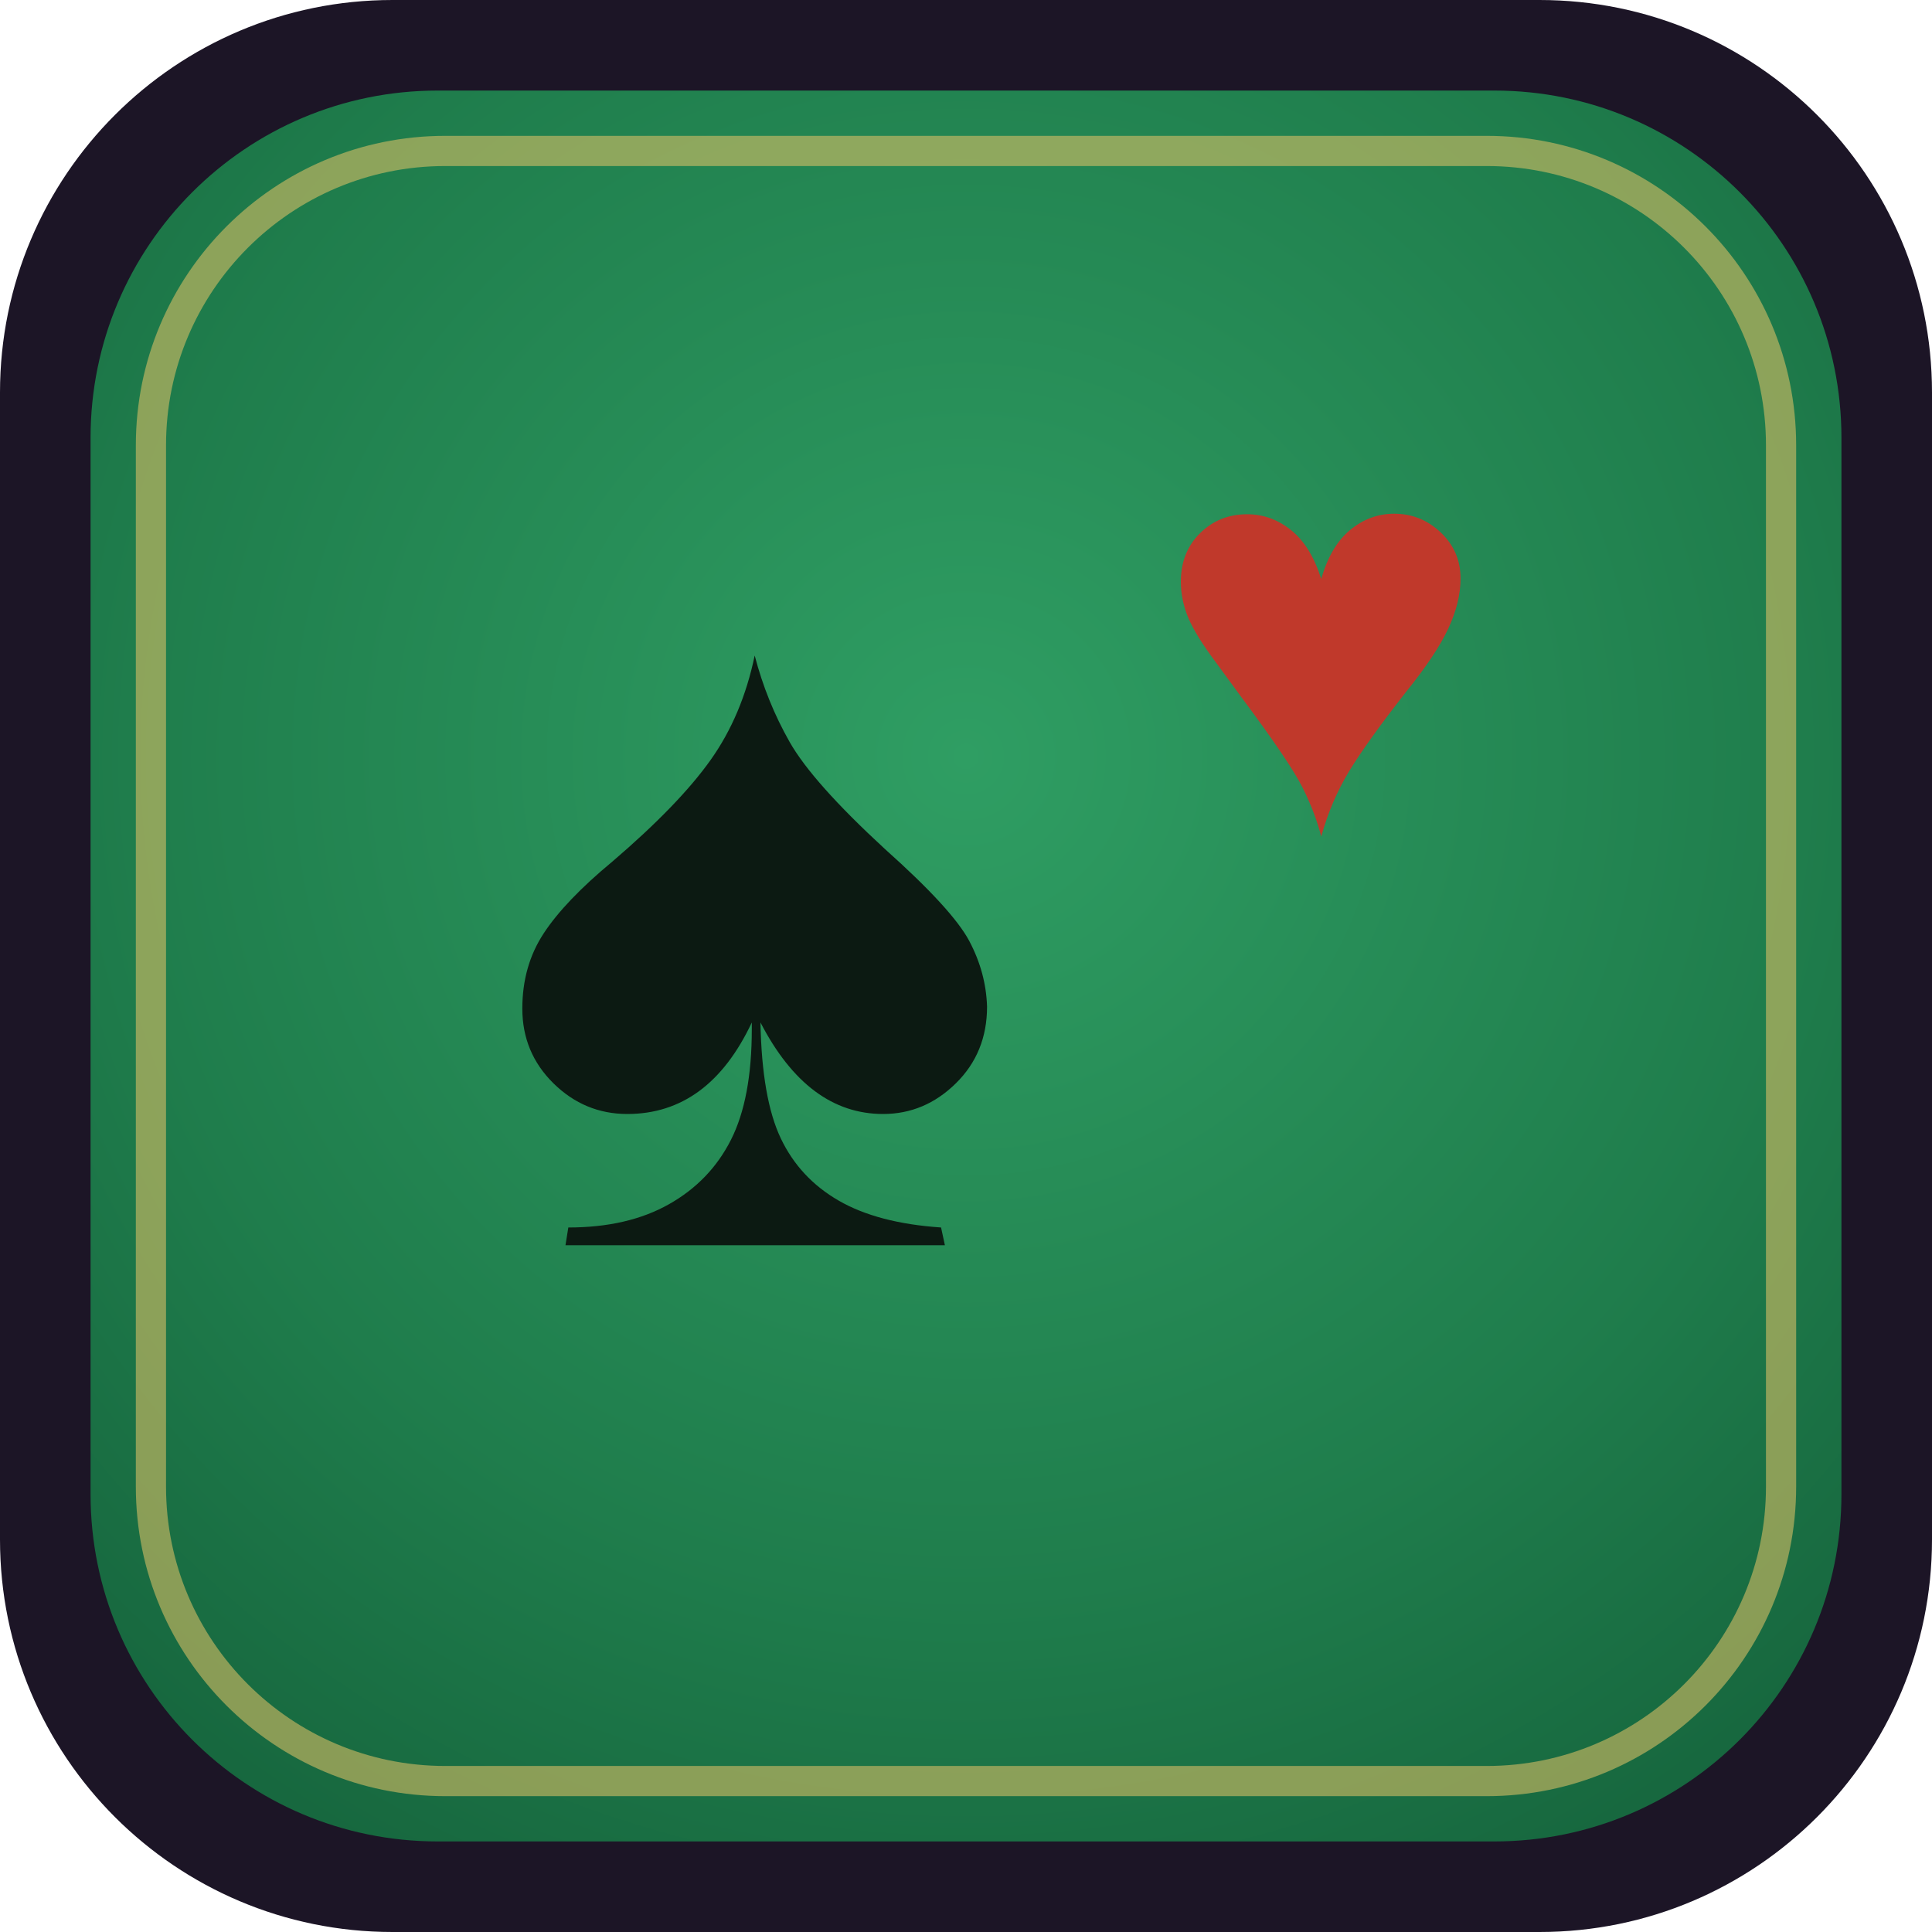
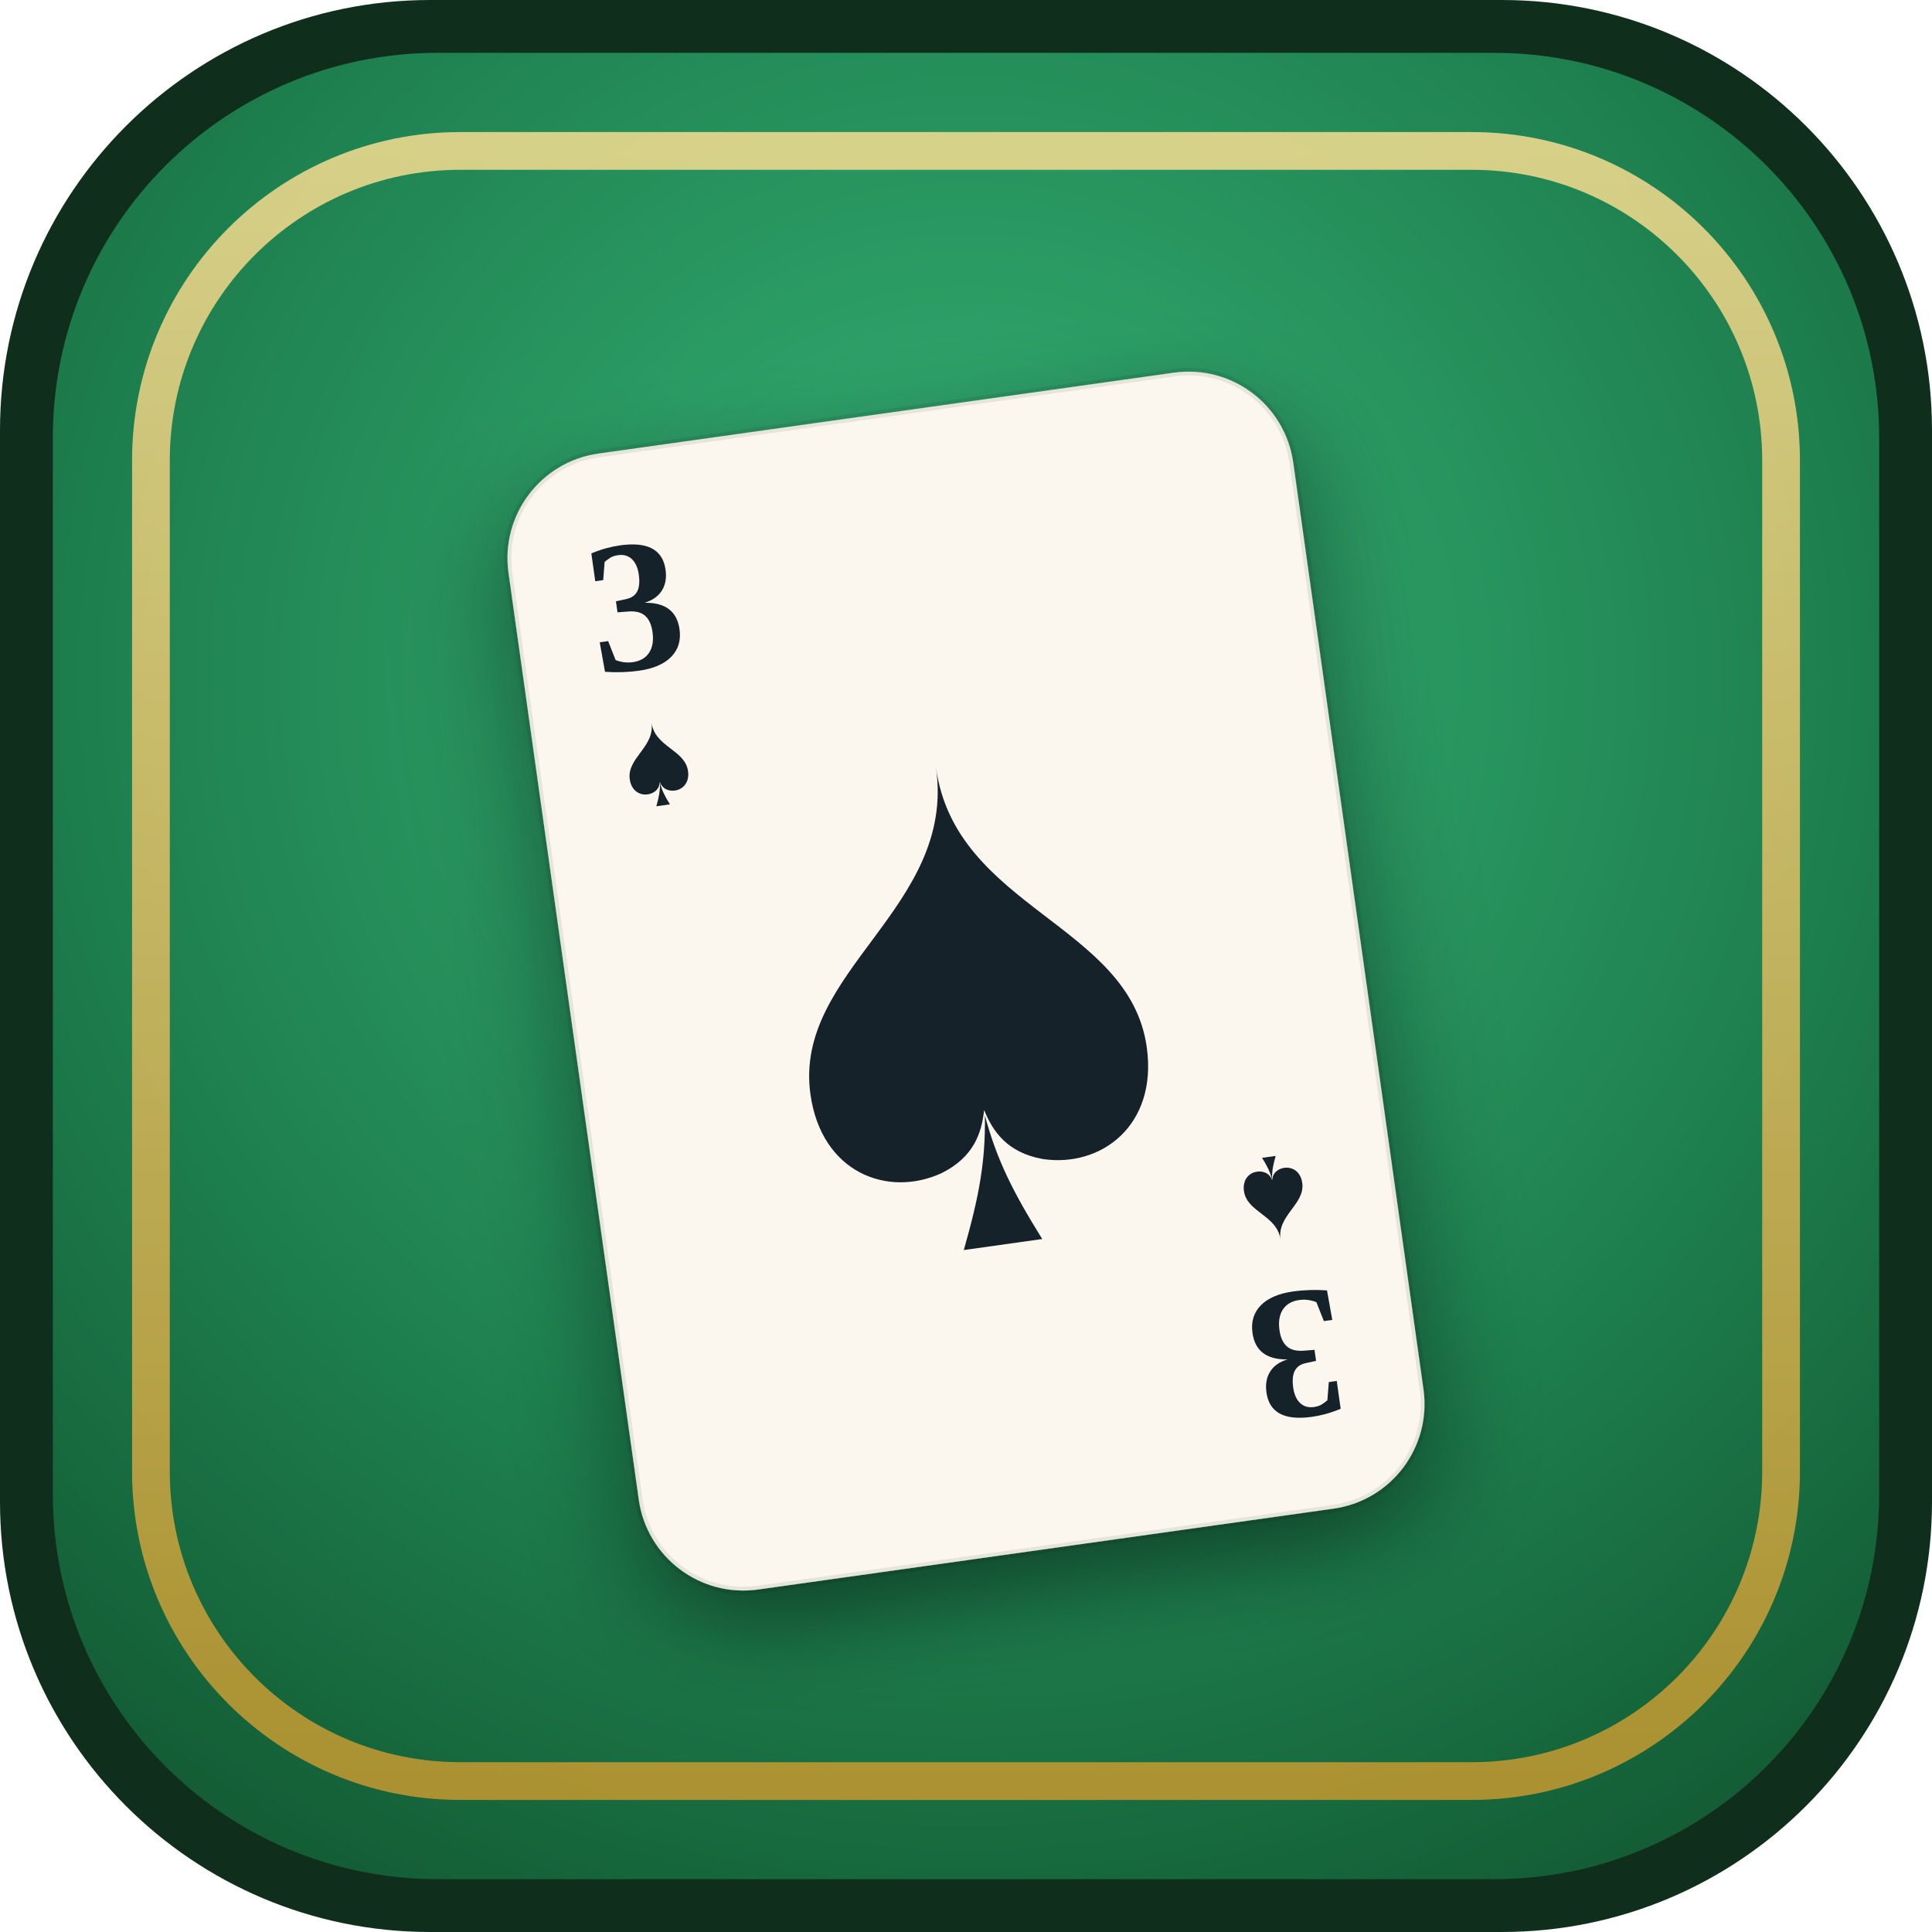
<svg xmlns="http://www.w3.org/2000/svg" viewBox="0 0 512 512" width="512" height="512">
  <defs>
-     <radialGradient id="felt" cx="50%" cy="38%" r="80%">
-       <stop offset="0%" stop-color="#2f9e63" />
-       <stop offset="60%" stop-color="#1f7d4c" />
-       <stop offset="100%" stop-color="#14603a" />
+     <radialGradient id="felt" cx="50%" cy="34%" r="82%">
+       <stop offset="0%" stop-color="#37b277" />
+       <stop offset="55%" stop-color="#1f8351" />
+       <stop offset="100%" stop-color="#11542f" />
    </radialGradient>
+     <linearGradient id="gold" x1="0" y1="0" x2="0" y2="1">
+       <stop offset="0%" stop-color="#f6dd92" />
+       <stop offset="100%" stop-color="#c5992f" />
+     </linearGradient>
+     <filter id="cardShadow" x="-30%" y="-30%" width="160%" height="160%">
+       <feDropShadow dx="0" dy="10" stdDeviation="14" flood-color="#000" flood-opacity="0.45" />
+     </filter>
  </defs>
-   <rect width="512" height="512" rx="104" fill="#1c1526" />
-   <rect x="24" y="24" width="464" height="464" rx="92" fill="url(#felt)" />
-   <rect x="40" y="40" width="432" height="432" rx="78" fill="none" stroke="#e8c468" stroke-width="8" opacity="0.55" />
-   <text x="200" y="330" font-family="Georgia, 'Times New Roman', serif" font-size="260" fill="#0c1a12" text-anchor="middle">♠</text>
-   <text x="350" y="220" font-family="Georgia, 'Times New Roman', serif" font-size="150" fill="#c0392b" text-anchor="middle">♥</text>
+   <rect width="512" height="512" rx="114" fill="#0f2e1c" />
+   <rect x="14" y="14" width="484" height="484" rx="102" fill="url(#felt)" />
+   <rect x="40" y="40" width="432" height="432" rx="82" fill="none" stroke="url(#gold)" stroke-width="10" opacity="0.85" />
+   <g transform="rotate(-8 256 260)" filter="url(#cardShadow)">
+     <rect x="151" y="108" width="210" height="304" rx="28" fill="#fbf7ef" />
+     <rect x="151" y="108" width="210" height="304" rx="28" fill="none" stroke="#000" stroke-opacity="0.08" stroke-width="2" />
+     <g transform="translate(181 188) scale(1.5)">
+       <path d="M50 10 C 50 35 20 42 20 64 C 20 78 31 84 41 81 C 47 79 49 75 50 71 C 51 75 53 79 59 81 C 69 84 80 78 80 64 C 80 42 50 35 50 10 Z M43 95 C 47 86 49 80 50 72 C 51 80 53 86 57 95 Z" fill="#16202b" />
+     </g>
+     <text x="183" y="166" font-family="Georgia, 'Times New Roman', serif" font-size="50" font-weight="700" fill="#16202b" text-anchor="middle">3</text>
+     <path transform="translate(170 178) scale(0.26)" d="M50 10 C 50 35 20 42 20 64 C 20 78 31 84 41 81 C 47 79 49 75 50 71 C 51 75 53 79 59 81 C 69 84 80 78 80 64 C 80 42 50 35 50 10 Z M43 95 C 47 86 49 80 50 72 C 51 80 53 86 57 95 Z" fill="#16202b" />
+     <g transform="rotate(180 256 260)">
+       <text x="183" y="166" font-family="Georgia, 'Times New Roman', serif" font-size="50" font-weight="700" fill="#16202b" text-anchor="middle">3</text>
+       <path transform="translate(170 178) scale(0.26)" d="M50 10 C 50 35 20 42 20 64 C 20 78 31 84 41 81 C 47 79 49 75 50 71 C 51 75 53 79 59 81 C 69 84 80 78 80 64 C 80 42 50 35 50 10 Z M43 95 C 47 86 49 80 50 72 C 51 80 53 86 57 95 Z" fill="#16202b" />
+     </g>
+   </g>
</svg>
